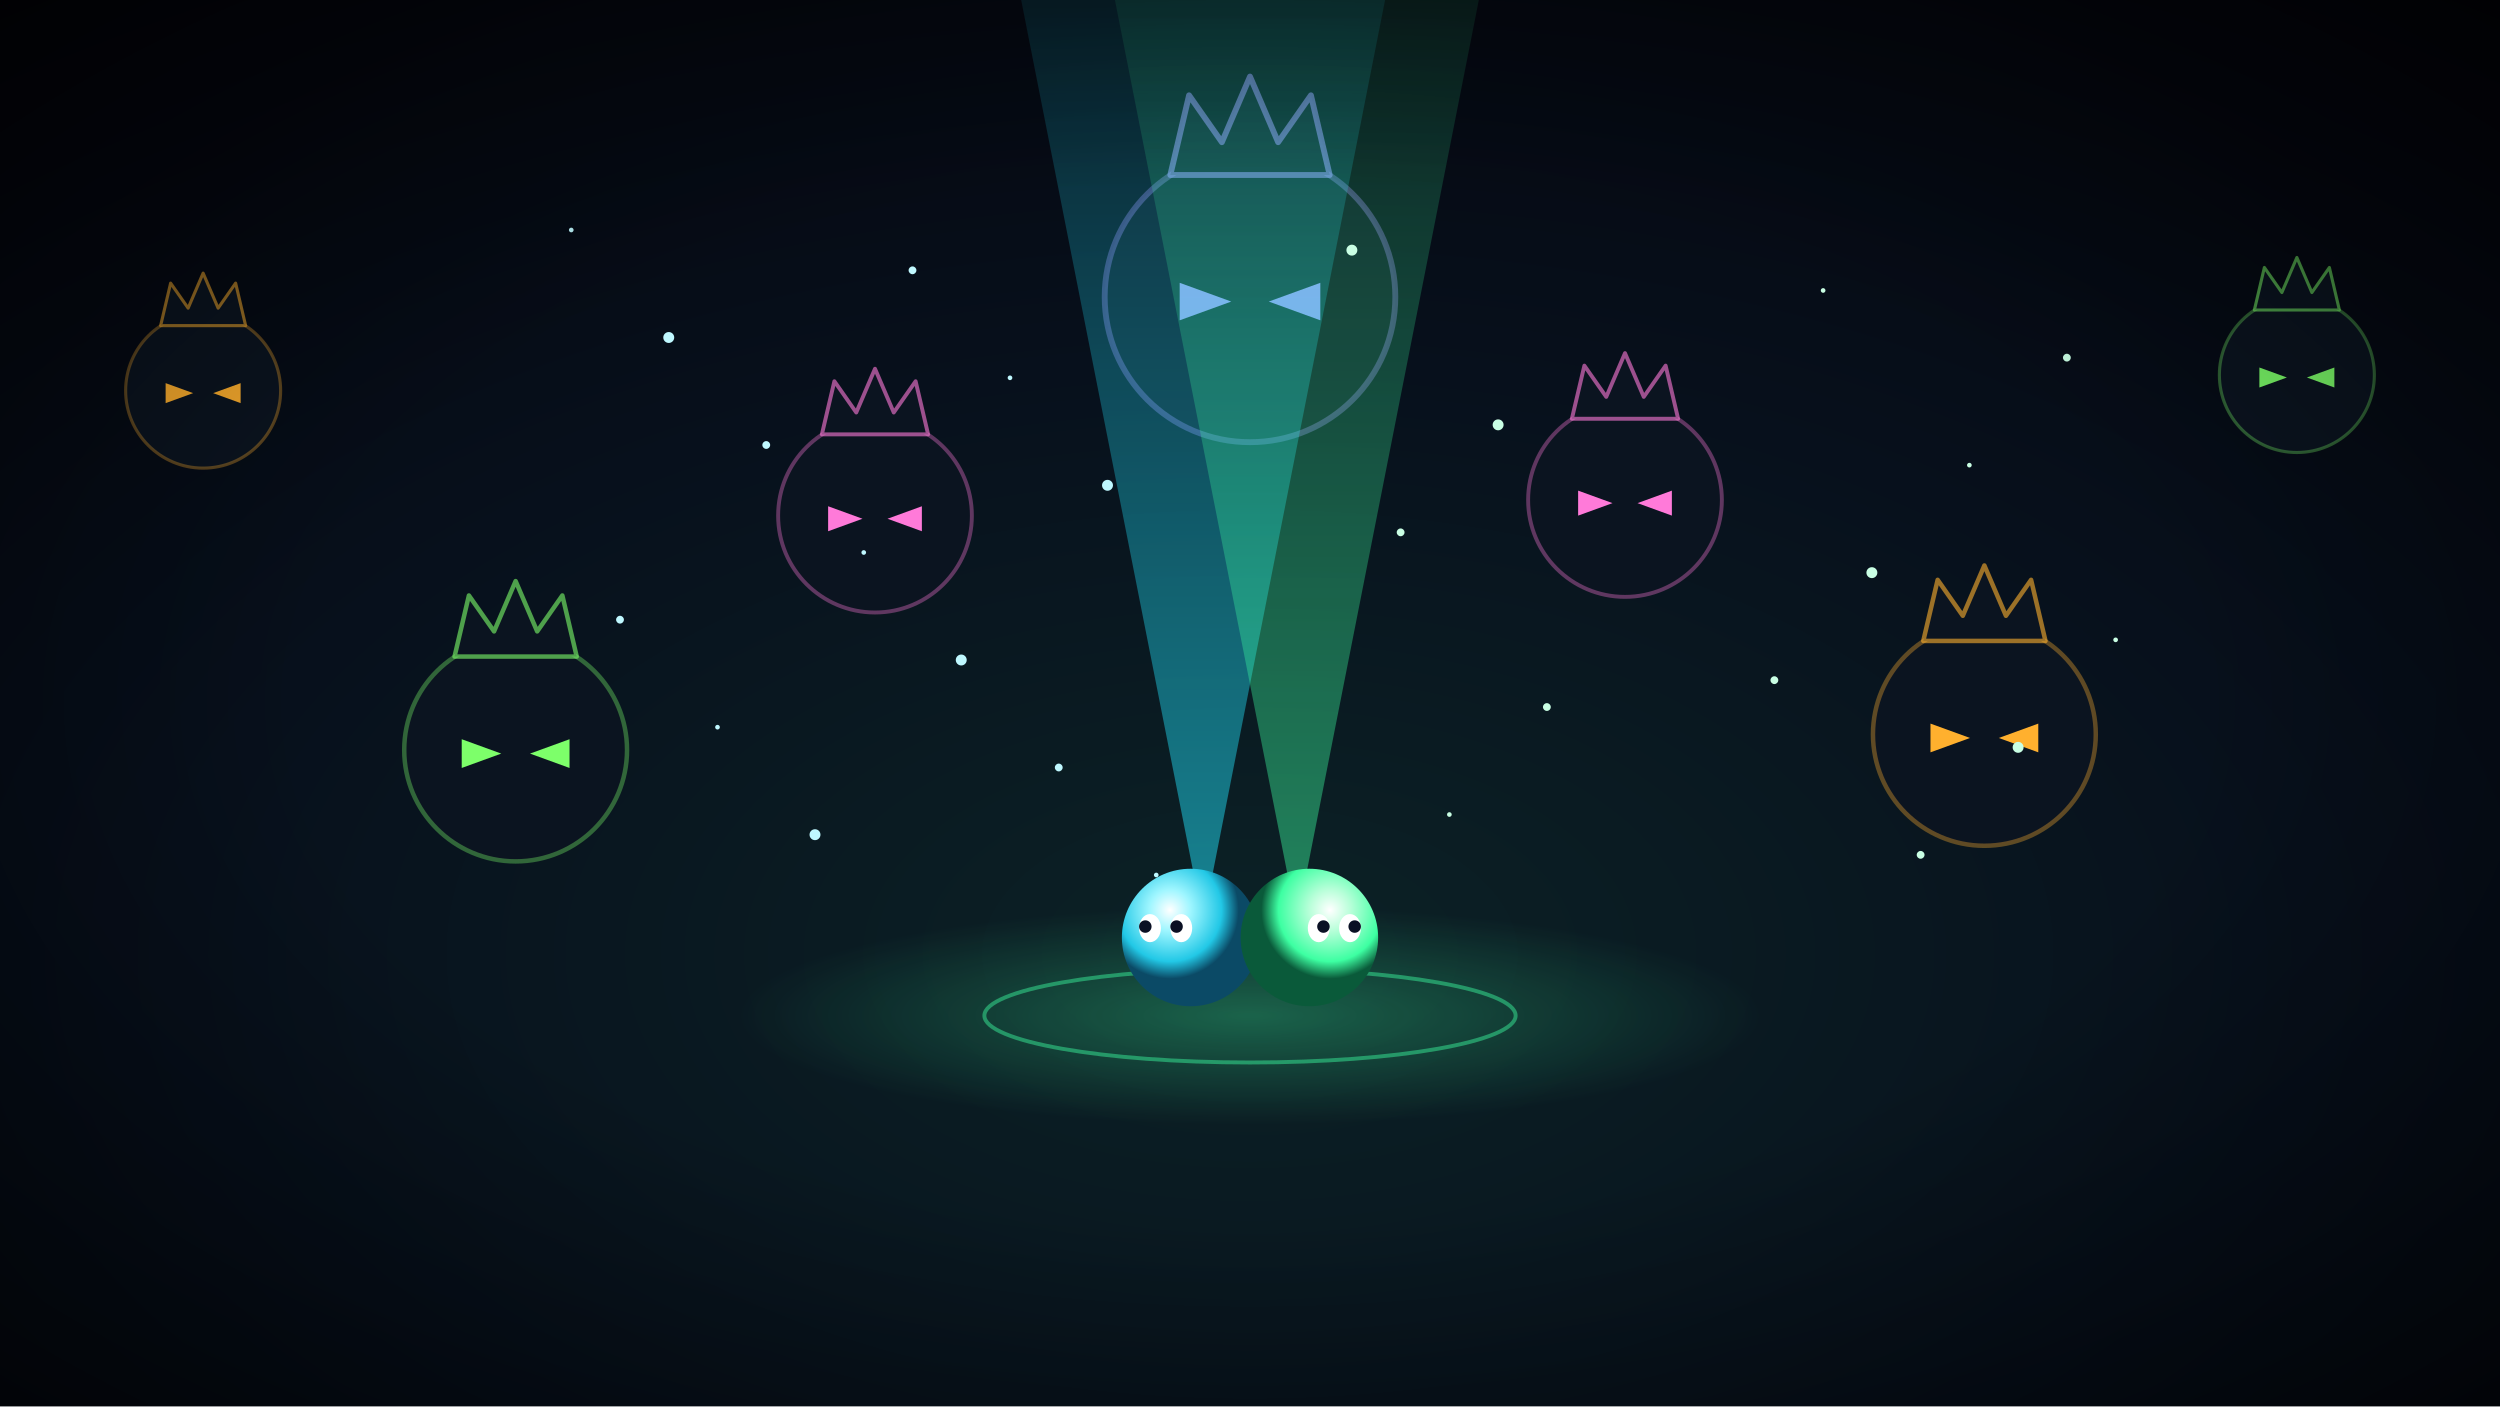
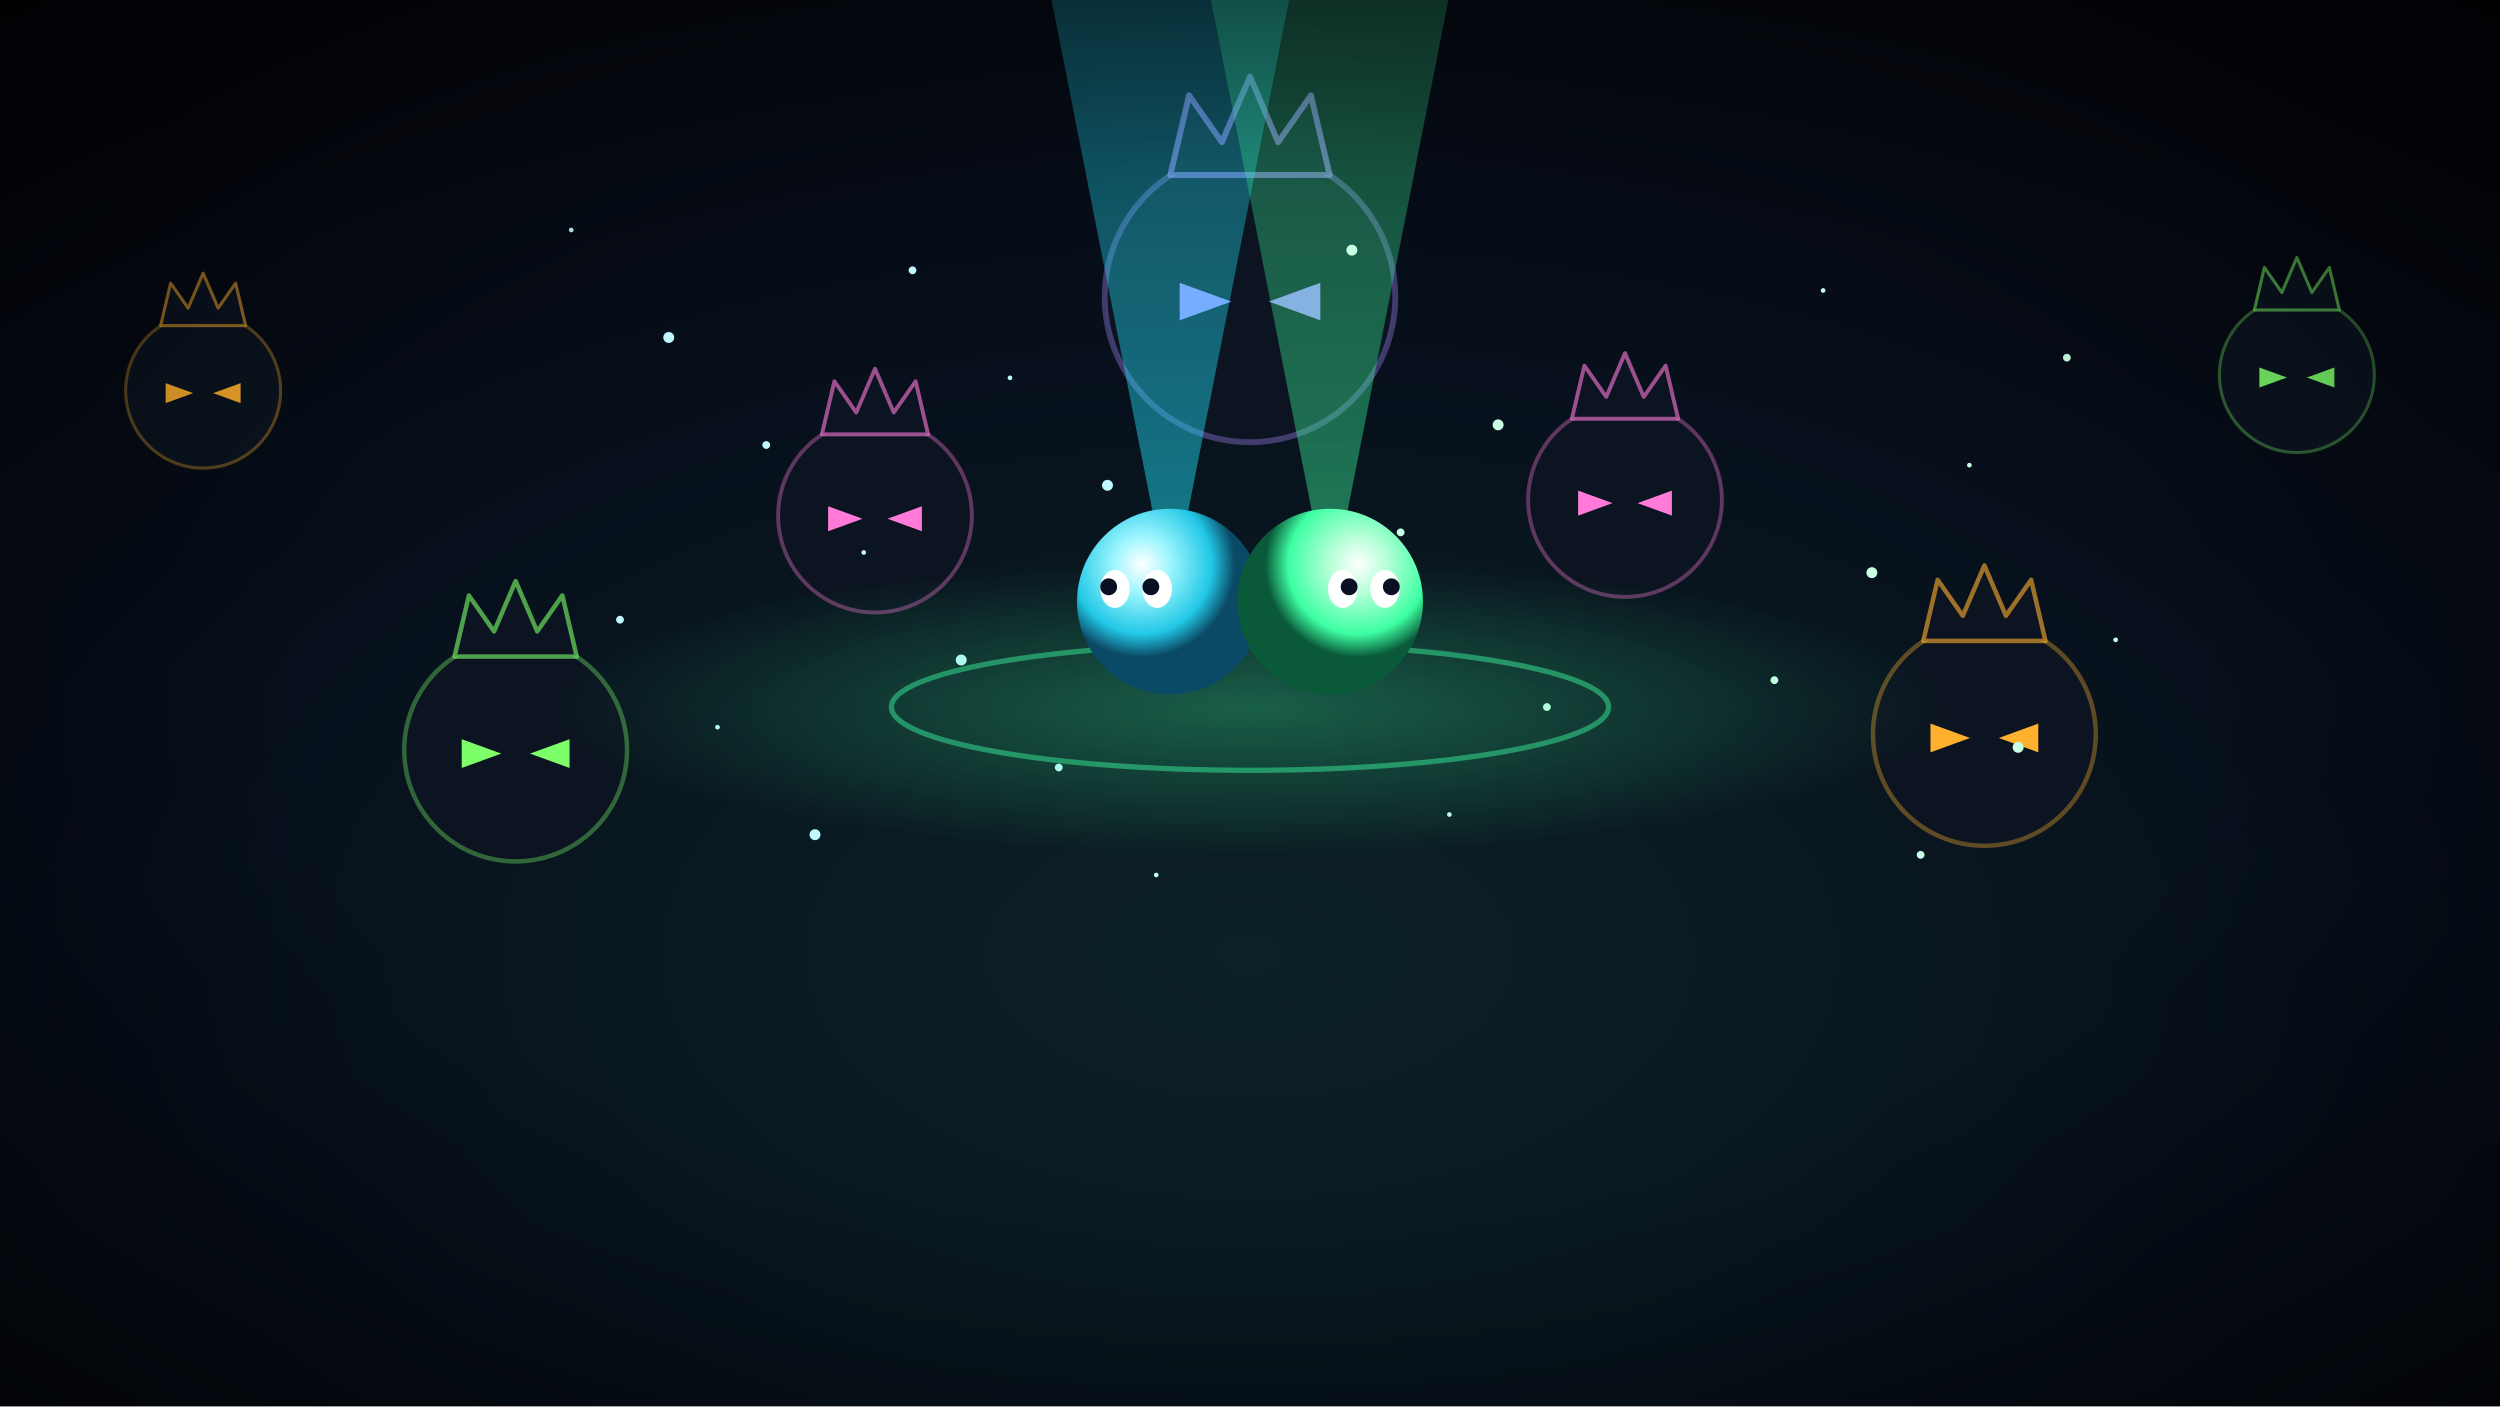
<svg xmlns="http://www.w3.org/2000/svg" viewBox="0 0 1600 900" preserveAspectRatio="xMidYMid slice">
  <defs>
    <radialGradient id="bg" cx=".5" cy=".68" r=".85">
      <stop offset="0" stop-color="#0c2226" />
      <stop offset=".5" stop-color="#07101c" />
      <stop offset="1" stop-color="#03030a" />
    </radialGradient>
    <linearGradient id="beamC" gradientUnits="userSpaceOnUse" x1="0" y1="0" x2="0" y2="-760">
      <stop offset="0" stop-color="#22e6ff" stop-opacity=".5" />
      <stop offset="1" stop-color="#22e6ff" stop-opacity="0" />
    </linearGradient>
    <linearGradient id="beamG" gradientUnits="userSpaceOnUse" x1="0" y1="0" x2="0" y2="-760">
      <stop offset="0" stop-color="#3dffa2" stop-opacity=".45" />
      <stop offset="1" stop-color="#3dffa2" stop-opacity="0" />
    </linearGradient>
    <radialGradient id="cyanDrop" cx=".35" cy=".3">
      <stop offset="0" stop-color="#fff" />
      <stop offset=".3" stop-color="#9ff6ff" />
      <stop offset=".75" stop-color="#22c8e6" />
      <stop offset="1" stop-color="#0b4a66" />
    </radialGradient>
    <radialGradient id="greenDrop" cx=".65" cy=".3">
      <stop offset="0" stop-color="#fff" />
      <stop offset=".3" stop-color="#b8ffd9" />
      <stop offset=".75" stop-color="#3dffa2" />
      <stop offset="1" stop-color="#0a5a3a" />
    </radialGradient>
    <radialGradient id="floor">
      <stop offset="0" stop-color="#3dffa2" stop-opacity=".3" />
      <stop offset="1" stop-color="#3dffa2" stop-opacity="0" />
    </radialGradient>
    <radialGradient id="vign" cx=".5" cy=".5" r=".75">
      <stop offset=".5" stop-color="#000" stop-opacity="0" />
      <stop offset="1" stop-color="#000" stop-opacity=".7" />
    </radialGradient>
    <g id="boss">
      <circle r="62" fill="#0b1420" stroke="currentColor" stroke-opacity=".35" stroke-width="2.5" />
      <path d="M-34 -52l8 -34 14 20 12 -28 12 28 14 -20 8 34z" fill="#0b1420" stroke="currentColor" stroke-opacity=".6" stroke-width="2.5" stroke-linejoin="round" />
    </g>
  </defs>
  <rect width="1600" height="900" fill="url(#bg)" />
  <g transform="translate(800 190) scale(1.5)" color="#a98bff">
    <use href="#boss" />
    <g fill="currentColor">
      <animate attributeName="opacity" values="1;1;.1;1" keyTimes="0;.9;.95;1" dur="4s" begin="0s" repeatCount="indefinite" />
      <path d="M-30 -6l22 8-22 8zM30 -6l-22 8 22 8z" />
    </g>
  </g>
  <g transform="translate(560 330) scale(1)" color="#ff7ad9">
    <use href="#boss" />
    <g fill="currentColor">
      <animate attributeName="opacity" values="1;1;.1;1" keyTimes="0;.9;.95;1" dur="5.3s" begin="1.3s" repeatCount="indefinite" />
      <path d="M-30 -6l22 8-22 8zM30 -6l-22 8 22 8z" />
    </g>
  </g>
  <g transform="translate(1040 320) scale(1)" color="#ff7ad9">
    <use href="#boss" />
    <g fill="currentColor">
      <animate attributeName="opacity" values="1;1;.1;1" keyTimes="0;.9;.95;1" dur="6.2s" begin="2.2s" repeatCount="indefinite" />
      <path d="M-30 -6l22 8-22 8zM30 -6l-22 8 22 8z" />
    </g>
  </g>
  <g transform="translate(330 480) scale(1.15)" color="#7dff6a">
    <use href="#boss" />
    <g fill="currentColor">
      <animate attributeName="opacity" values="1;1;.1;1" keyTimes="0;.9;.95;1" dur="4.7s" begin="0.7s" repeatCount="indefinite" />
      <path d="M-30 -6l22 8-22 8zM30 -6l-22 8 22 8z" />
    </g>
  </g>
  <g transform="translate(1270 470) scale(1.15)" color="#ffb02e">
    <use href="#boss" />
    <g fill="currentColor">
      <animate attributeName="opacity" values="1;1;.1;1" keyTimes="0;.9;.95;1" dur="7.1s" begin="3.1s" repeatCount="indefinite" />
      <path d="M-30 -6l22 8-22 8zM30 -6l-22 8 22 8z" />
    </g>
  </g>
  <g transform="translate(130 250) scale(0.8)" color="#ffb02e">
    <use href="#boss" />
    <g fill="currentColor">
      <animate attributeName="opacity" values="1;1;.1;1" keyTimes="0;.9;.95;1" dur="5.9s" begin="1.9s" repeatCount="indefinite" />
      <path d="M-30 -6l22 8-22 8zM30 -6l-22 8 22 8z" />
    </g>
  </g>
  <g transform="translate(1470 240) scale(0.8)" color="#7dff6a">
    <use href="#boss" />
    <g fill="currentColor">
      <animate attributeName="opacity" values="1;1;.1;1" keyTimes="0;.9;.95;1" dur="6.6s" begin="2.6s" repeatCount="indefinite" />
      <path d="M-30 -6l22 8-22 8zM30 -6l-22 8 22 8z" />
    </g>
  </g>
-   <g transform="translate(770 590)">
+   <g transform="translate(749 385)">
    <g>
      <animateTransform attributeName="transform" type="rotate" values="-62;-34;-62" dur="11s" repeatCount="indefinite" calcMode="spline" keySplines=".45 0 .55 1;.45 0 .55 1" />
      <path d="M0 0L-150 -760L150 -760Z" fill="url(#beamC)" />
    </g>
  </g>
-   <g transform="translate(830 590)">
+   <g transform="translate(851 385)">
    <g>
      <animateTransform attributeName="transform" type="rotate" values="36;64;36" dur="9s" repeatCount="indefinite" calcMode="spline" keySplines=".45 0 .55 1;.45 0 .55 1" />
      <path d="M0 0L-150 -760L150 -760Z" fill="url(#beamG)" />
    </g>
  </g>
  <circle cx="740" cy="560" r="1.5" fill="#bff8ff">
    <animate attributeName="opacity" values="0;.8;0" dur="3s" begin="0s" repeatCount="indefinite" />
    <animate attributeName="cy" values="560;530" dur="3s" begin="0s" repeatCount="indefinite" />
  </circle>
  <circle cx="1135.6" cy="435.3" r="2.5" fill="#c9ffe4">
    <animate attributeName="opacity" values="0;.8;0" dur="3.7s" begin="0.3s" repeatCount="indefinite" />
    <animate attributeName="cy" values="435.3;405.3" dur="3.7s" begin="0.3s" repeatCount="indefinite" />
  </circle>
  <circle cx="708.8" cy="310.6" r="3.5" fill="#bff8ff">
    <animate attributeName="opacity" values="0;.8;0" dur="4.4s" begin="0.6s" repeatCount="indefinite" />
    <animate attributeName="cy" values="310.6;280.6" dur="4.4s" begin="0.6s" repeatCount="indefinite" />
  </circle>
  <circle cx="1166.8" cy="185.9" r="1.5" fill="#c9ffe4">
    <animate attributeName="opacity" values="0;.8;0" dur="5.1s" begin="0.9s" repeatCount="indefinite" />
    <animate attributeName="cy" values="185.9;155.9" dur="5.1s" begin="0.9s" repeatCount="indefinite" />
  </circle>
  <circle cx="677.6" cy="491.2" r="2.5" fill="#bff8ff">
    <animate attributeName="opacity" values="0;.8;0" dur="5.8s" begin="1.2s" repeatCount="indefinite" />
    <animate attributeName="cy" values="491.2;461.2" dur="5.8s" begin="1.2s" repeatCount="indefinite" />
  </circle>
  <circle cx="1198" cy="366.5" r="3.5" fill="#c9ffe4">
    <animate attributeName="opacity" values="0;.8;0" dur="3s" begin="1.6s" repeatCount="indefinite" />
    <animate attributeName="cy" values="366.5;336.5" dur="3s" begin="1.6s" repeatCount="indefinite" />
  </circle>
  <circle cx="646.4" cy="241.8" r="1.5" fill="#bff8ff">
    <animate attributeName="opacity" values="0;.8;0" dur="3.7s" begin="1.9s" repeatCount="indefinite" />
    <animate attributeName="cy" values="241.8;211.8" dur="3.7s" begin="1.9s" repeatCount="indefinite" />
  </circle>
  <circle cx="1229.2" cy="547.1" r="2.5" fill="#c9ffe4">
    <animate attributeName="opacity" values="0;.8;0" dur="4.4s" begin="2.2s" repeatCount="indefinite" />
    <animate attributeName="cy" values="547.1;517.1" dur="4.4s" begin="2.2s" repeatCount="indefinite" />
  </circle>
  <circle cx="615.2" cy="422.4" r="3.5" fill="#bff8ff">
    <animate attributeName="opacity" values="0;.8;0" dur="5.1s" begin="2.5s" repeatCount="indefinite" />
    <animate attributeName="cy" values="422.4;392.4" dur="5.1s" begin="2.5s" repeatCount="indefinite" />
  </circle>
  <circle cx="1260.4" cy="297.7" r="1.5" fill="#c9ffe4">
    <animate attributeName="opacity" values="0;.8;0" dur="5.8s" begin="2.8s" repeatCount="indefinite" />
    <animate attributeName="cy" values="297.7;267.7" dur="5.8s" begin="2.8s" repeatCount="indefinite" />
  </circle>
  <circle cx="584" cy="173" r="2.5" fill="#bff8ff">
    <animate attributeName="opacity" values="0;.8;0" dur="3s" begin="3.1s" repeatCount="indefinite" />
    <animate attributeName="cy" values="173;143" dur="3s" begin="3.1s" repeatCount="indefinite" />
  </circle>
  <circle cx="1291.6" cy="478.3" r="3.5" fill="#c9ffe4">
    <animate attributeName="opacity" values="0;.8;0" dur="3.7s" begin="3.4s" repeatCount="indefinite" />
    <animate attributeName="cy" values="478.3;448.3" dur="3.7s" begin="3.4s" repeatCount="indefinite" />
  </circle>
  <circle cx="552.8" cy="353.6" r="1.5" fill="#bff8ff">
    <animate attributeName="opacity" values="0;.8;0" dur="4.4s" begin="3.7s" repeatCount="indefinite" />
    <animate attributeName="cy" values="353.6;323.6" dur="4.4s" begin="3.7s" repeatCount="indefinite" />
  </circle>
  <circle cx="1322.8" cy="228.9" r="2.5" fill="#c9ffe4">
    <animate attributeName="opacity" values="0;.8;0" dur="5.1s" begin="4s" repeatCount="indefinite" />
    <animate attributeName="cy" values="228.9;198.9" dur="5.1s" begin="4s" repeatCount="indefinite" />
  </circle>
  <circle cx="521.6" cy="534.2" r="3.5" fill="#bff8ff">
    <animate attributeName="opacity" values="0;.8;0" dur="5.8s" begin="4.3s" repeatCount="indefinite" />
    <animate attributeName="cy" values="534.2;504.2" dur="5.8s" begin="4.3s" repeatCount="indefinite" />
  </circle>
  <circle cx="1354" cy="409.5" r="1.5" fill="#c9ffe4">
    <animate attributeName="opacity" values="0;.8;0" dur="3s" begin="4.7s" repeatCount="indefinite" />
    <animate attributeName="cy" values="409.5;379.5" dur="3s" begin="4.7s" repeatCount="indefinite" />
  </circle>
  <circle cx="490.4" cy="284.8" r="2.5" fill="#bff8ff">
    <animate attributeName="opacity" values="0;.8;0" dur="3.7s" begin="5s" repeatCount="indefinite" />
    <animate attributeName="cy" values="284.8;254.8" dur="3.7s" begin="5s" repeatCount="indefinite" />
  </circle>
  <circle cx="865.2" cy="160.1" r="3.5" fill="#c9ffe4">
    <animate attributeName="opacity" values="0;.8;0" dur="4.4s" begin="5.3s" repeatCount="indefinite" />
    <animate attributeName="cy" values="160.1;130.1" dur="4.4s" begin="5.3s" repeatCount="indefinite" />
  </circle>
  <circle cx="459.2" cy="465.4" r="1.5" fill="#bff8ff">
    <animate attributeName="opacity" values="0;.8;0" dur="5.1s" begin="5.6s" repeatCount="indefinite" />
    <animate attributeName="cy" values="465.4;435.4" dur="5.1s" begin="5.6s" repeatCount="indefinite" />
  </circle>
  <circle cx="896.4" cy="340.7" r="2.5" fill="#c9ffe4">
    <animate attributeName="opacity" values="0;.8;0" dur="5.8s" begin="5.9s" repeatCount="indefinite" />
    <animate attributeName="cy" values="340.7;310.7" dur="5.8s" begin="5.9s" repeatCount="indefinite" />
  </circle>
  <circle cx="428" cy="216" r="3.5" fill="#bff8ff">
    <animate attributeName="opacity" values="0;.8;0" dur="3s" begin="6.2s" repeatCount="indefinite" />
    <animate attributeName="cy" values="216;186" dur="3s" begin="6.2s" repeatCount="indefinite" />
  </circle>
  <circle cx="927.6" cy="521.3" r="1.5" fill="#c9ffe4">
    <animate attributeName="opacity" values="0;.8;0" dur="3.7s" begin="6.5s" repeatCount="indefinite" />
    <animate attributeName="cy" values="521.3;491.3" dur="3.7s" begin="6.5s" repeatCount="indefinite" />
  </circle>
  <circle cx="396.8" cy="396.6" r="2.5" fill="#bff8ff">
    <animate attributeName="opacity" values="0;.8;0" dur="4.4s" begin="6.8s" repeatCount="indefinite" />
    <animate attributeName="cy" values="396.6;366.6" dur="4.4s" begin="6.8s" repeatCount="indefinite" />
  </circle>
  <circle cx="958.8" cy="271.9" r="3.5" fill="#c9ffe4">
    <animate attributeName="opacity" values="0;.8;0" dur="5.1s" begin="7.1s" repeatCount="indefinite" />
    <animate attributeName="cy" values="271.9;241.9" dur="5.1s" begin="7.1s" repeatCount="indefinite" />
  </circle>
  <circle cx="365.6" cy="147.2" r="1.5" fill="#bff8ff">
    <animate attributeName="opacity" values="0;.8;0" dur="5.8s" begin="7.4s" repeatCount="indefinite" />
    <animate attributeName="cy" values="147.2;117.2" dur="5.8s" begin="7.4s" repeatCount="indefinite" />
  </circle>
  <circle cx="990" cy="452.5" r="2.5" fill="#c9ffe4">
    <animate attributeName="opacity" values="0;.8;0" dur="3s" begin="7.8s" repeatCount="indefinite" />
    <animate attributeName="cy" values="452.5;422.5" dur="3s" begin="7.8s" repeatCount="indefinite" />
  </circle>
-   <ellipse cx="800" cy="650" rx="330" ry="70" fill="url(#floor)" />
-   <ellipse cx="800" cy="650" rx="170" ry="30" fill="none" stroke="#3dffa2" stroke-opacity=".45" stroke-width="2.5">
-     <animate attributeName="rx" values="120;300" dur="4s" repeatCount="indefinite" />
-     <animate attributeName="ry" values="20;52" dur="4s" repeatCount="indefinite" />
-     <animate attributeName="stroke-opacity" values=".6;0" dur="4s" repeatCount="indefinite" />
-   </ellipse>
-   <circle cx="762" cy="600" r="44" fill="url(#cyanDrop)" />
-   <circle cx="838" cy="600" r="44" fill="url(#greenDrop)" />
-   <g fill="#fff">
-     <ellipse cx="736" cy="594" rx="7" ry="9" />
-     <ellipse cx="756" cy="594" rx="7" ry="9" />
-     <ellipse cx="844" cy="594" rx="7" ry="9" />
-     <ellipse cx="864" cy="594" rx="7" ry="9" />
-   </g>
-   <g fill="#0a1024">
-     <circle cx="733" cy="593" r="4" />
-     <circle cx="753" cy="593" r="4" />
-     <circle cx="847" cy="593" r="4" />
-     <circle cx="867" cy="593" r="4" />
+   <g transform="translate(800 385) scale(1.35) translate(-800 -600)">
+     <ellipse cx="800" cy="650" rx="330" ry="70" fill="url(#floor)" />
+     <ellipse cx="800" cy="650" rx="170" ry="30" fill="none" stroke="#3dffa2" stroke-opacity=".45" stroke-width="2.5">
+       <animate attributeName="rx" values="120;300" dur="4s" repeatCount="indefinite" />
+       <animate attributeName="ry" values="20;52" dur="4s" repeatCount="indefinite" />
+       <animate attributeName="stroke-opacity" values=".6;0" dur="4s" repeatCount="indefinite" />
+     </ellipse>
+     <circle cx="762" cy="600" r="44" fill="url(#cyanDrop)" />
+     <circle cx="838" cy="600" r="44" fill="url(#greenDrop)" />
+     <g fill="#fff">
+       <ellipse cx="736" cy="594" rx="7" ry="9" />
+       <ellipse cx="756" cy="594" rx="7" ry="9" />
+       <ellipse cx="844" cy="594" rx="7" ry="9" />
+       <ellipse cx="864" cy="594" rx="7" ry="9" />
+     </g>
+     <g fill="#0a1024">
+       <circle cx="733" cy="593" r="4" />
+       <circle cx="753" cy="593" r="4" />
+       <circle cx="847" cy="593" r="4" />
+       <circle cx="867" cy="593" r="4" />
+     </g>
  </g>
  <rect width="1600" height="900" fill="url(#vign)" />
</svg>
